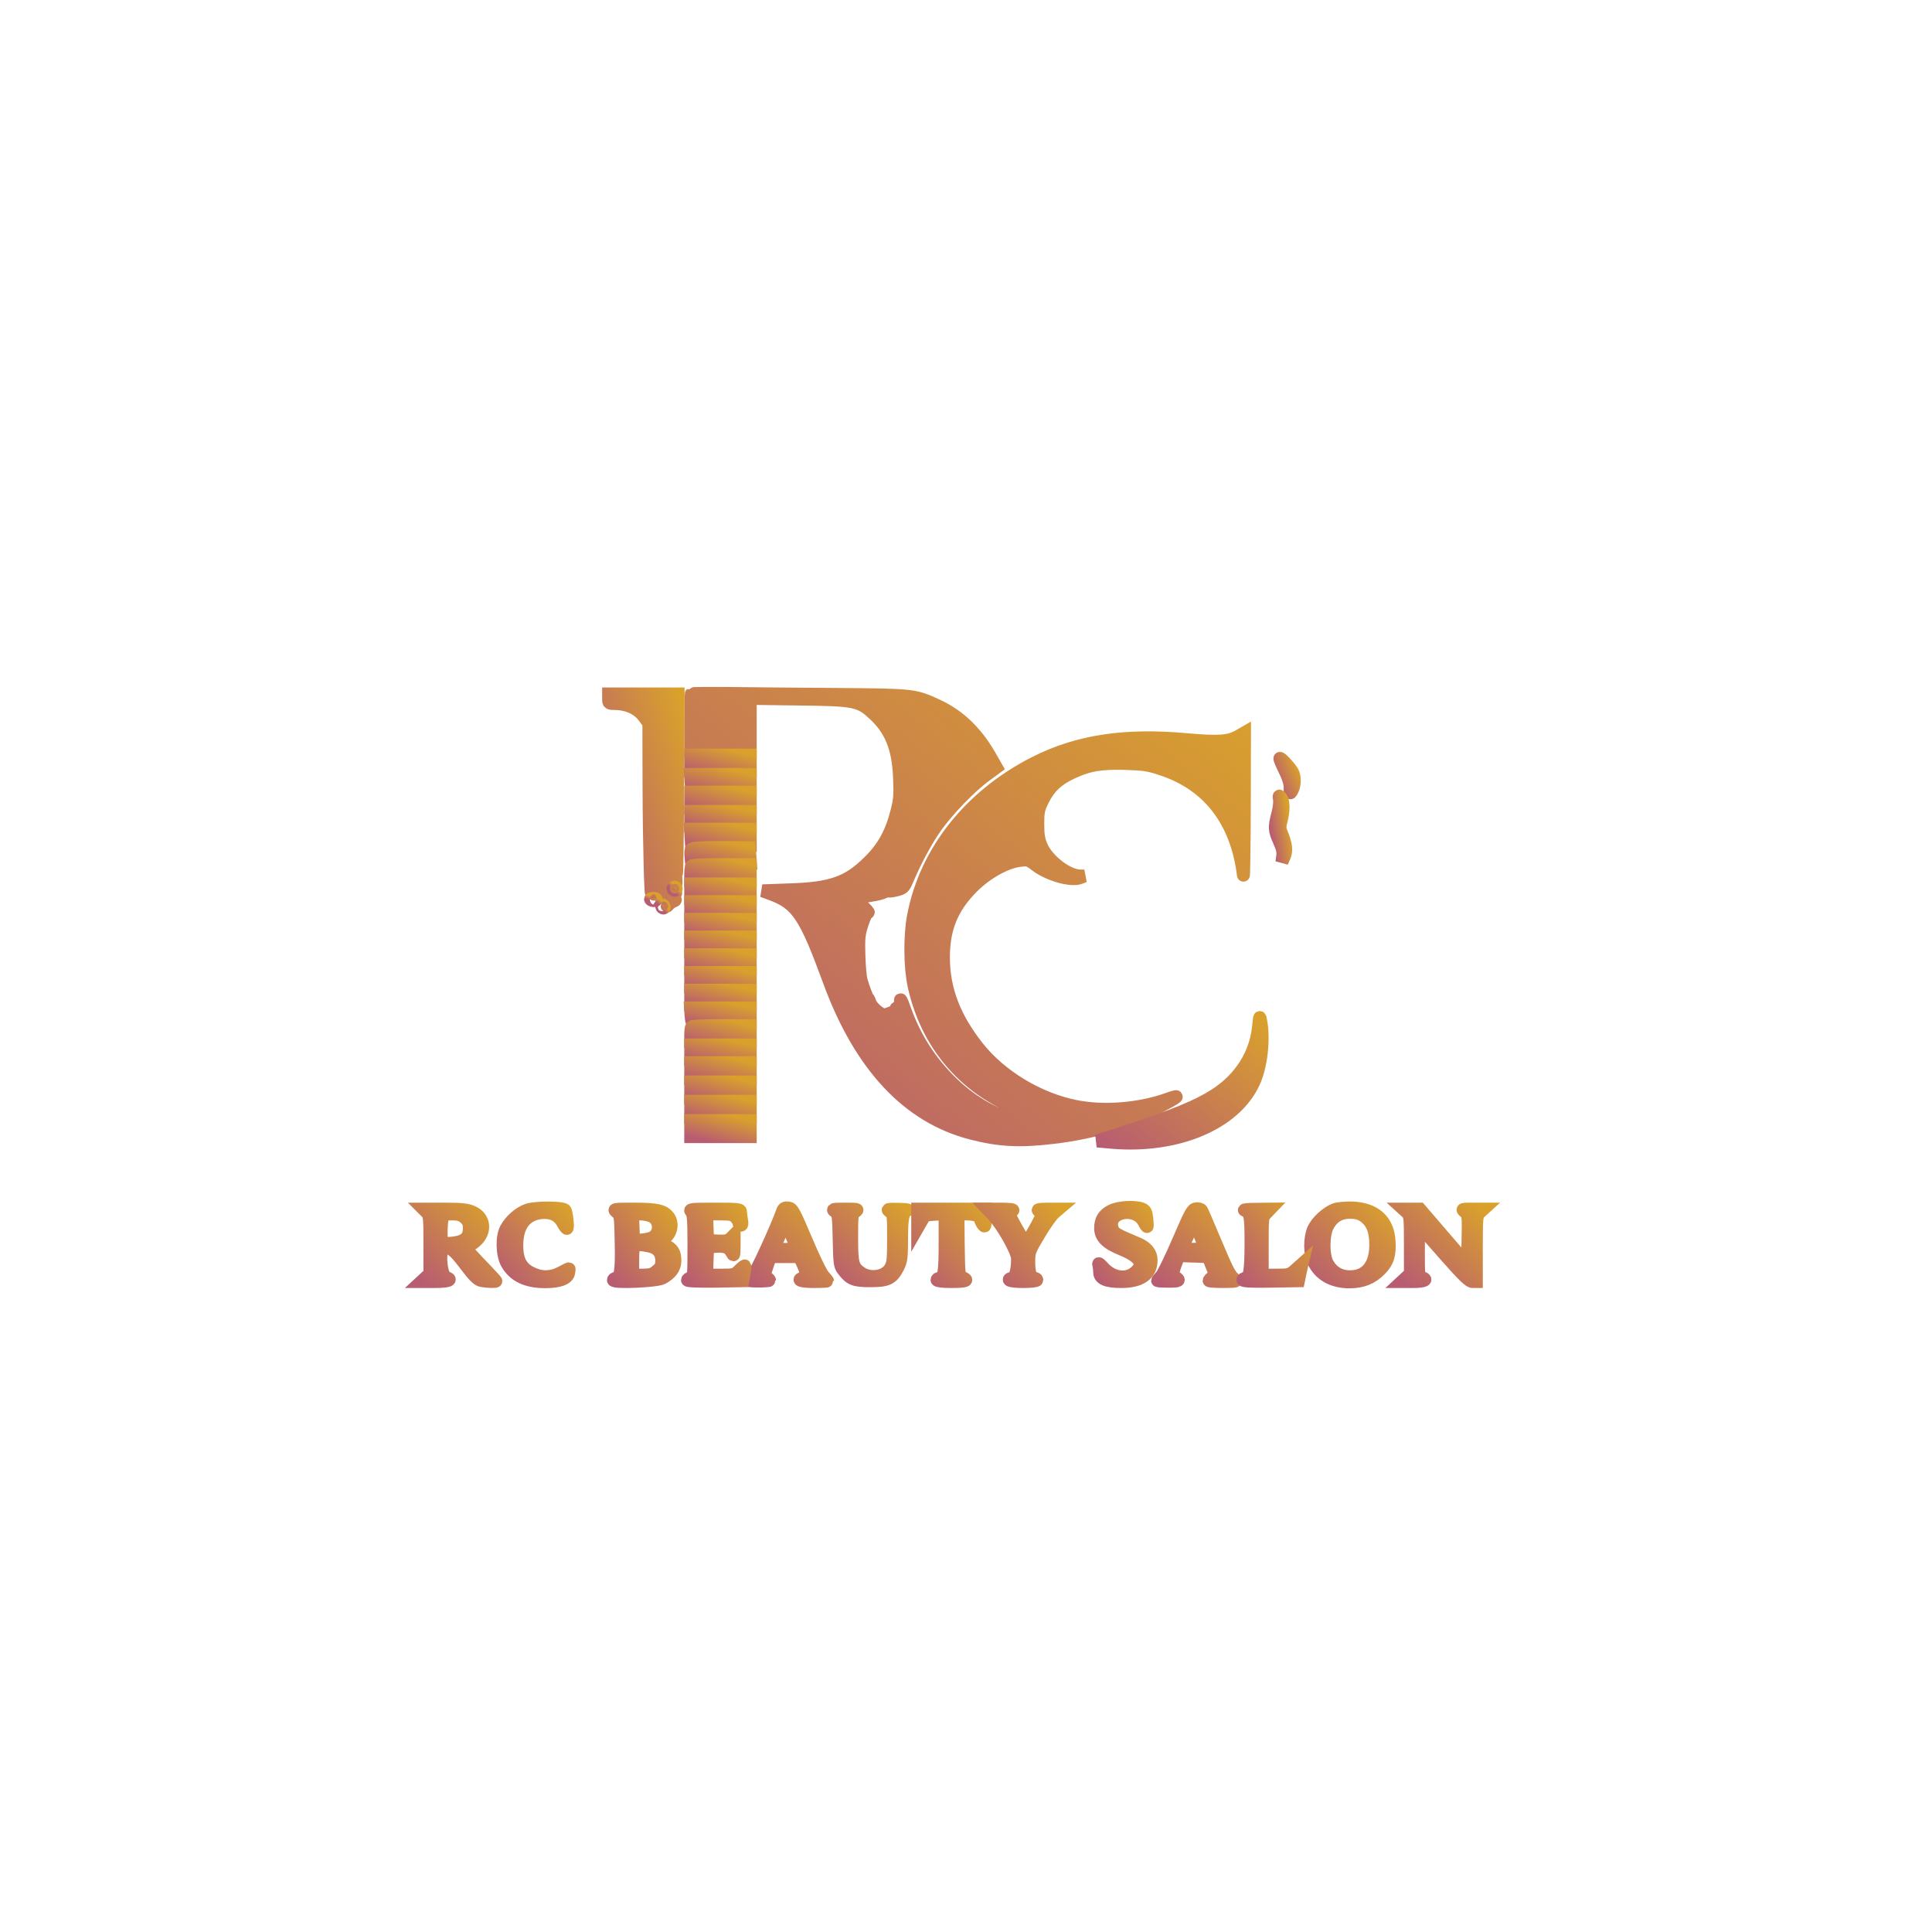
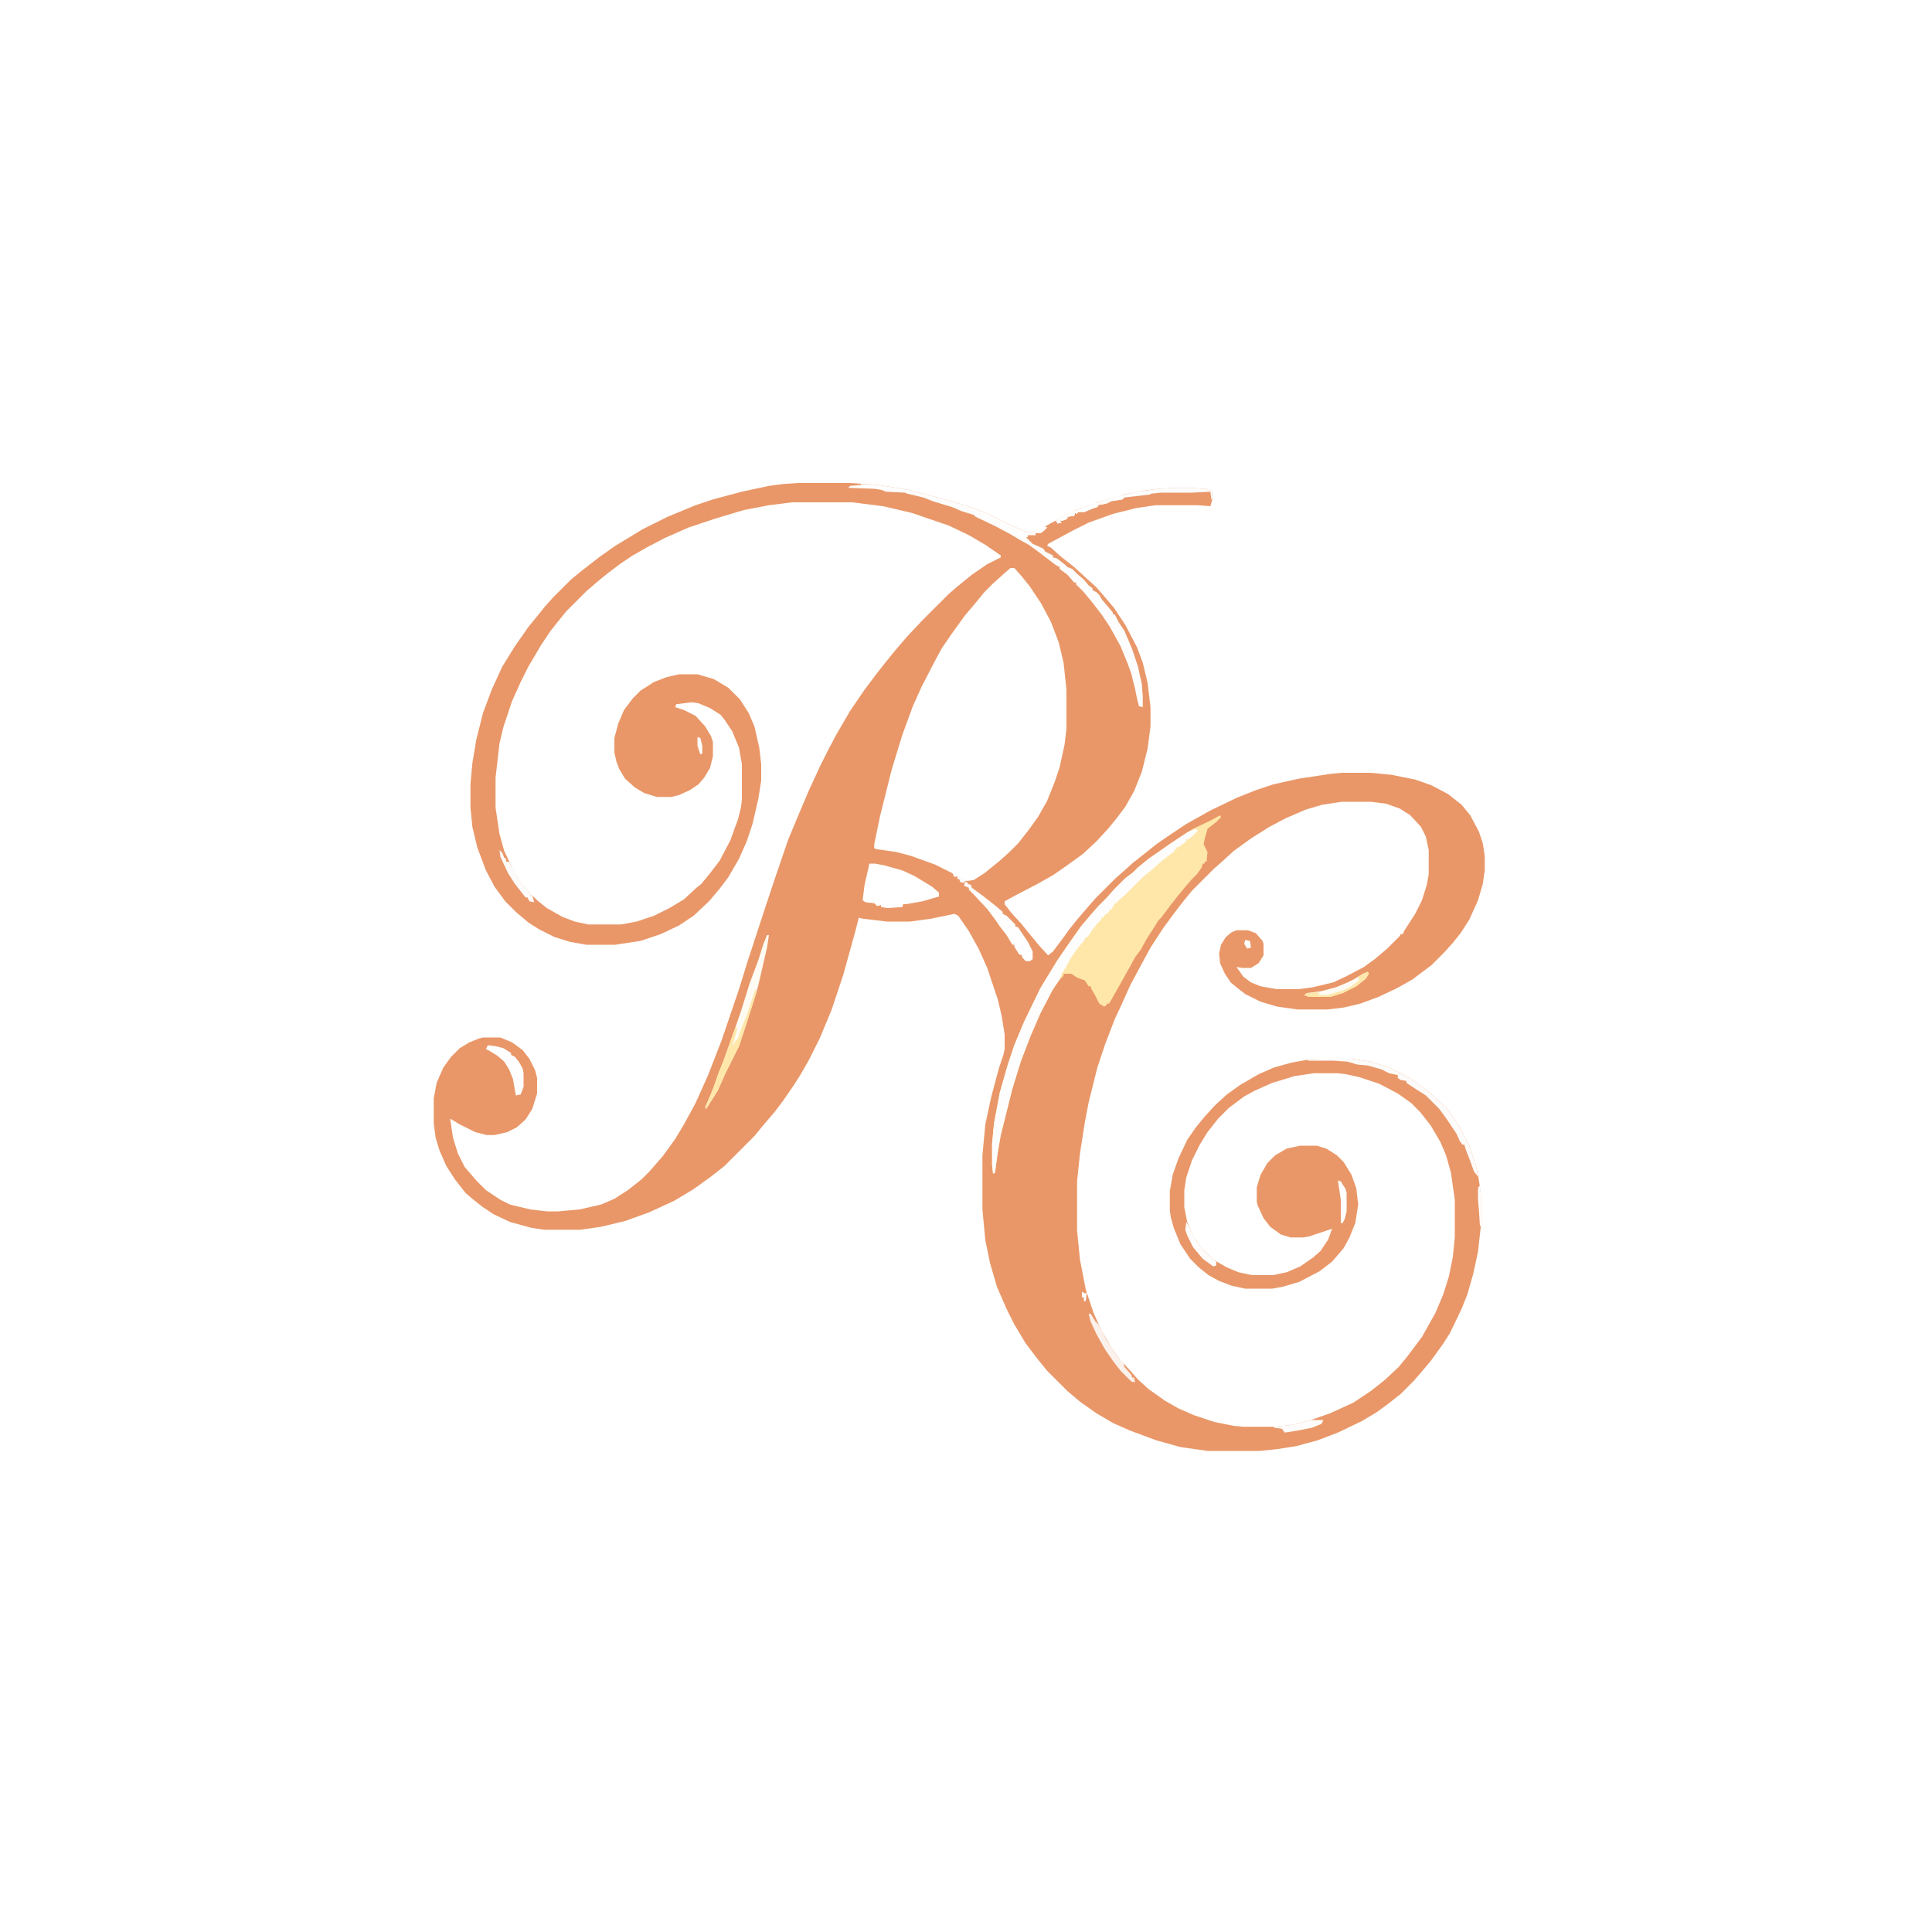
- <svg xmlns="http://www.w3.org/2000/svg" version="1.0" width="1200pt" height="1200pt" viewBox="0 0 1200 1200" preserveAspectRatio="xMidYMid meet">
-   <defs>
-     <linearGradient id="logoGradient" x1="0%" y1="0%" x2="100%" y2="100%">
-       <stop offset="0%" style="stop-color:#B85C72;stop-opacity:1" />
-       <stop offset="100%" style="stop-color:#D9A12C;stop-opacity:1" />
-     </linearGradient>
-   </defs>
-   <g transform="translate(0,1200) scale(0.1,-0.1)" fill="url(#logoGradient)" stroke="url(#logoGradient)" stroke-width="80">
-     <path d="M4294 7691 c-2 -2 -4 -85 -4 -183 l0 -178 185 0 185 0 0 166 0 166 298 -4 c353 -4 380 -9 472 -95 104 -96 150 -210 157 -393 5 -107 2 -139 -16 -209 -33 -132 -83 -224 -171 -311 -132 -132 -235 -169 -499 -177 l-165 -6 57 -21 c160 -60 209 -134 358 -541 193 -526 490 -843 884 -944 170 -44 298 -51 506 -26 240 28 476 96 660 191 117 61 137 78 57 49 -179 -65 -407 -83 -583 -46 -228 47 -458 186 -599 362 -148 186 -216 362 -216 564 0 180 54 310 180 436 88 88 209 155 296 165 47 6 54 4 97 -29 80 -61 221 -101 277 -78 l25 10 -27 0 c-78 2 -200 95 -239 183 -18 42 -23 70 -23 139 0 77 3 93 32 152 39 78 92 128 180 168 104 49 179 61 332 57 120 -4 146 -8 234 -38 286 -97 458 -322 499 -655 2 -16 5 176 6 427 l1 457 -33 -19 c-63 -37 -127 -42 -327 -24 -388 35 -678 -10 -944 -145 -402 -205 -676 -551 -752 -950 -24 -123 -22 -321 4 -437 88 -396 361 -687 752 -800 108 -31 246 -54 332 -54 115 0 83 -17 -46 -24 -345 -19 -616 81 -834 308 -121 126 -208 268 -267 438 -15 43 -24 60 -22 41 3 -25 -1 -34 -15 -39 -10 -3 -16 -9 -13 -14 4 -7 -16 -17 -68 -34 -20 -6 -83 45 -93 77 -4 12 -9 24 -13 27 -7 6 -29 63 -42 110 -6 19 -12 90 -14 156 -3 107 -1 131 20 195 15 47 29 73 37 71 7 -1 -12 20 -42 48 -52 47 -54 50 -28 50 61 0 178 23 171 33 -4 6 0 8 11 4 10 -4 38 -2 63 5 41 10 47 16 65 57 50 120 122 254 180 335 75 106 216 252 310 320 l67 49 -32 56 c-87 157 -194 262 -332 327 -146 67 -144 67 -635 71 -245 2 -546 4 -668 6 -123 1 -226 0 -228 -2z" />
-     <path d="M3780 7660 c0 -29 2 -30 43 -30 73 -1 137 -30 174 -78 l33 -44 1 -401 c1 -346 12 -749 17 -634 2 43 7 45 38 16 18 -17 21 -26 14 -39 -8 -15 -6 -17 8 -14 9 3 25 -1 36 -9 16 -11 17 -17 7 -38 -10 -20 -10 -21 1 -8 7 8 22 19 32 22 17 7 16 10 -14 25 -19 9 -36 23 -38 30 -3 11 0 12 16 3 11 -6 29 -11 39 -11 15 1 14 3 -5 13 -12 7 -19 17 -15 21 4 5 -4 6 -19 2 -15 -3 -30 -2 -33 4 -4 6 1 7 12 3 17 -6 17 -5 0 14 -22 25 -14 32 26 26 41 -6 48 -13 13 -13 -16 0 -25 -4 -21 -10 3 -5 18 -10 31 -10 23 0 25 4 23 33 -2 18 -1 37 3 42 3 6 6 259 7 563 l3 552 -216 0 -216 0 0 -30z" />
-     <path d="M4290 7260 l0 -50 185 0 185 0 0 50 0 50 -185 0 -185 0 0 -50z" />
-     <path d="M7978 7220 c23 -46 35 -83 35 -111 0 -40 0 -41 13 -18 16 30 18 83 3 112 -13 25 -69 87 -79 87 -4 0 9 -31 28 -70z" />
-     <path d="M4292 7143 c2 -31 7 -48 16 -47 6 1 89 2 182 3 l170 1 0 45 0 45 -186 0 -185 0 3 -47z" />
-     <path d="M4290 7030 l0 -50 185 0 185 0 0 50 0 50 -185 0 -185 0 0 -50z" />
-     <path d="M7947 7034 c3 -17 -2 -57 -11 -91 -22 -82 -20 -101 10 -168 19 -41 25 -67 21 -93 l-5 -37 15 35 c16 37 11 76 -18 147 -11 26 -11 42 -1 78 16 60 15 117 -1 140 -13 16 -14 15 -10 -11z" />
-     <path d="M4290 6915 l0 -45 185 0 185 0 0 45 0 45 -185 0 -185 0 0 -45z" />
-     <path d="M4292 6803 l3 -48 183 -3 182 -2 0 50 0 50 -186 0 -185 0 3 -47z" />
-     <path d="M4293 6724 c-2 -7 -3 -27 -1 -46 l3 -33 183 -3 183 -2 -3 47 -3 48 -179 1 c-131 0 -179 -3 -183 -12z" />
-     <path d="M4297 6623 c-4 -3 -7 -26 -7 -50 l0 -43 185 0 185 0 0 50 0 50 -178 0 c-98 0 -182 -3 -185 -7z" />
-     <path d="M4290 6465 l0 -45 185 0 185 0 0 45 0 45 -185 0 -185 0 0 -45z" />
-     <path d="M4180 6480 c0 -5 5 -10 10 -10 6 0 10 5 10 10 0 6 -4 10 -10 10 -5 0 -10 -4 -10 -10z" />
-     <path d="M4040 6416 c0 -9 30 -14 35 -6 4 6 -3 10 -14 10 -12 0 -21 -2 -21 -4z" />
-     <path d="M4290 6355 l0 -45 185 0 185 0 0 45 0 45 -185 0 -185 0 0 -45z" />
-     <path d="M4110 6370 c0 -5 5 -10 11 -10 5 0 7 5 4 10 -3 6 -8 10 -11 10 -2 0 -4 -4 -4 -10z" />
-     <path d="M4290 6245 l0 -45 185 0 185 0 0 45 0 45 -185 0 -185 0 0 -45z" />
-     <path d="M4290 6135 l0 -45 185 0 185 0 0 45 0 45 -185 0 -185 0 0 -45z" />
-     <path d="M4290 6025 l0 -45 185 0 185 0 0 45 0 45 -185 0 -185 0 0 -45z" />
-     <path d="M4290 5915 l0 -45 185 0 185 0 0 45 0 45 -185 0 -185 0 0 -45z" />
-     <path d="M4290 5805 l0 -45 185 0 185 0 0 45 0 45 -185 0 -185 0 0 -45z" />
-     <path d="M4292 5693 c2 -27 6 -47 11 -45 4 1 86 2 182 2 l175 0 0 45 0 45 -186 0 -185 0 3 -47z" />
-     <path d="M7817 5623 c-17 -171 -112 -322 -268 -423 -111 -71 -247 -127 -559 -230 l-175 -57 90 -8 c407 -35 764 116 882 372 46 99 65 265 44 378 -7 38 -7 37 -14 -32z" />
-     <path d="M4297 5623 c-4 -3 -7 -26 -7 -50 l0 -43 185 0 185 0 0 50 0 50 -178 0 c-98 0 -182 -3 -185 -7z" />
-     <path d="M4290 5465 l0 -45 185 0 185 0 0 45 0 45 -185 0 -185 0 0 -45z" />
-     <path d="M4290 5350 l0 -50 185 0 185 0 0 50 0 50 -185 0 -185 0 0 -50z" />
-     <path d="M4290 5230 l0 -50 185 0 185 0 0 50 0 50 -185 0 -185 0 0 -50z" />
-     <path d="M4290 5110 l0 -50 185 0 185 0 0 50 0 50 -185 0 -185 0 0 -50z" />
-     <path d="M4290 4990 l0 -50 185 0 185 0 0 50 0 50 -185 0 -185 0 0 -50z" />
-     <path d="M3278 4485 c-51 -17 -107 -65 -135 -118 -27 -50 -24 -161 6 -214 44 -77 121 -114 237 -114 89 0 139 19 146 55 3 14 4 26 2 26 -2 0 -24 -11 -50 -25 -60 -32 -124 -33 -184 -2 -64 31 -90 82 -90 171 0 123 53 194 153 204 62 6 107 -16 133 -64 10 -19 21 -34 25 -34 9 0 -2 103 -12 114 -16 17 -180 17 -231 1z" />
-     <path d="M4863 4483 c-42 -116 -169 -393 -189 -410 -13 -12 -24 -24 -24 -26 0 -2 29 -4 65 -4 36 0 65 3 65 5 0 3 -8 11 -17 18 -17 12 -17 15 2 71 l20 58 90 0 90 0 17 -36 c31 -66 33 -90 9 -96 -47 -12 -16 -23 64 -23 47 0 85 2 85 4 0 2 -12 16 -26 32 -15 16 -63 116 -108 223 -76 179 -85 195 -109 198 -19 3 -29 -2 -34 -14z m51 -150 c16 -38 30 -74 33 -80 4 -10 -13 -13 -66 -13 -39 0 -71 3 -71 6 0 14 63 154 69 154 4 0 20 -30 35 -67z" />
-     <path d="M6904 4480 c-49 -24 -69 -58 -68 -112 2 -54 39 -90 133 -128 115 -48 141 -93 80 -144 -55 -46 -140 -33 -198 32 -18 20 -30 29 -27 19 3 -10 6 -32 6 -48 0 -41 40 -59 135 -59 121 0 185 46 185 133 0 44 -28 79 -82 102 -138 58 -148 64 -158 91 -41 106 142 146 196 43 8 -17 17 -29 19 -27 2 1 1 25 -2 51 -5 40 -10 50 -30 58 -44 17 -145 11 -189 -11z" />
-     <path d="M7429 4492 c-23 -3 -33 -22 -109 -198 -46 -107 -94 -206 -107 -220 -12 -14 -23 -26 -23 -28 0 -2 29 -4 65 -4 68 -1 78 5 46 25 -21 13 -18 36 10 106 l12 28 90 -3 91 -3 22 -55 c23 -54 23 -55 3 -72 -10 -9 -19 -19 -19 -22 0 -3 39 -6 88 -6 85 1 86 1 66 18 -28 24 -42 52 -125 249 -38 91 -72 170 -76 176 -5 7 -20 11 -34 9z m27 -170 l31 -77 -39 -3 c-21 -2 -54 -2 -73 0 l-34 3 37 82 c20 45 39 80 42 77 3 -3 19 -40 36 -82z" />
-     <path d="M8291 4487 c-50 -19 -111 -75 -132 -121 -24 -54 -25 -148 0 -201 37 -81 117 -127 222 -127 81 0 140 24 192 77 47 48 60 91 55 175 -7 128 -87 201 -227 207 -45 1 -90 -3 -110 -10z m179 -39 c52 -36 75 -90 75 -178 0 -129 -57 -200 -160 -200 -62 0 -108 27 -139 80 -30 50 -29 179 0 235 30 57 75 85 139 85 37 0 61 -6 85 -22z" />
-     <path d="M2650 4470 c19 -19 20 -33 20 -200 l0 -181 -26 -24 -27 -25 87 0 c80 0 110 11 67 25 -32 10 -47 170 -16 181 36 14 66 -8 135 -100 56 -74 77 -95 102 -100 33 -6 88 -8 88 -3 0 2 -26 30 -57 63 -81 83 -133 141 -133 148 0 3 7 6 15 6 8 0 30 14 49 31 66 58 57 146 -18 180 -33 15 -66 19 -173 19 l-133 0 20 -20z m237 -34 c22 -19 28 -32 28 -65 0 -58 -28 -83 -102 -92 -32 -3 -61 -4 -65 -2 -10 5 -10 108 -2 152 6 30 8 31 60 31 41 0 59 -5 81 -24z" />
-     <path d="M3831 4471 c23 -18 24 -25 27 -187 4 -173 -4 -224 -33 -224 -8 0 -15 -5 -15 -11 0 -18 268 -7 305 13 51 28 76 62 77 105 1 54 -14 77 -64 101 l-43 20 28 13 c52 24 72 93 41 138 -29 41 -72 51 -215 51 -130 0 -131 0 -108 -19z m219 -26 c49 -25 53 -100 7 -129 -12 -8 -44 -16 -72 -18 l-50 -3 -3 83 -3 82 46 0 c25 0 59 -7 75 -15z m-15 -185 c50 -11 75 -41 75 -90 0 -30 -6 -44 -31 -64 -25 -22 -41 -26 -90 -26 l-59 0 0 88 c0 49 3 92 7 95 9 10 50 8 98 -3z" />
-     <path d="M4294 4474 c13 -13 16 -47 16 -211 0 -186 -1 -195 -20 -200 -11 -3 -20 -9 -20 -14 0 -6 74 -8 172 -7 l172 3 8 44 c4 25 6 46 4 48 -2 2 -17 -10 -34 -27 -29 -29 -34 -30 -117 -30 l-86 0 3 88 3 87 44 3 c63 5 88 -4 105 -36 15 -26 15 -25 16 41 l0 67 -20 -20 c-17 -17 -31 -20 -83 -18 l-62 3 -3 83 -3 82 80 0 c70 0 83 -3 101 -22 11 -12 20 -28 20 -35 0 -7 5 -13 11 -13 8 0 9 11 5 31 -3 17 -6 40 -6 50 0 18 -10 19 -161 19 -146 0 -159 -1 -145 -16z" />
-     <path d="M5187 4475 c20 -14 22 -25 25 -174 3 -143 5 -163 24 -187 44 -59 68 -69 169 -69 109 0 136 13 173 85 19 39 22 59 22 171 0 136 8 174 37 182 10 3 -16 5 -57 6 -70 1 -73 0 -52 -15 21 -14 22 -21 22 -167 0 -133 -3 -156 -20 -184 -32 -54 -123 -69 -181 -30 -53 36 -59 56 -59 219 0 141 1 148 22 162 21 15 17 16 -62 16 -78 0 -83 -1 -63 -15z" />
-     <path d="M5700 4433 l0 -58 23 40 c22 39 24 40 85 43 l62 3 0 -181 c0 -181 -6 -220 -35 -220 -8 0 -15 -4 -15 -10 0 -6 37 -10 90 -10 91 0 109 7 68 25 -23 10 -23 14 -26 203 l-2 192 50 0 c55 0 90 -13 90 -33 0 -7 7 -22 15 -33 13 -17 14 -14 15 39 l0 57 -210 0 -210 0 0 -57z" />
-     <path d="M6169 4452 c60 -64 151 -226 151 -269 0 -71 -12 -115 -32 -121 -44 -11 -11 -22 67 -22 50 0 85 4 85 10 0 6 -7 10 -15 10 -23 0 -35 34 -35 103 0 61 3 69 65 173 36 60 78 119 93 131 l27 23 -70 0 c-52 -1 -66 -3 -52 -11 9 -5 17 -17 17 -26 0 -18 -88 -173 -98 -173 -9 0 -102 163 -102 178 0 6 8 16 18 21 12 8 -6 10 -69 11 l-86 0 36 -38z" />
-     <path d="M7730 4483 c36 -13 40 -34 40 -204 0 -171 -8 -219 -35 -219 -8 0 -15 -5 -15 -10 0 -7 60 -10 172 -8 l173 3 11 53 12 52 -39 -35 c-38 -34 -41 -35 -124 -35 l-85 0 0 180 c0 179 0 181 25 205 l24 25 -87 -1 c-48 0 -80 -3 -72 -6z" />
-     <path d="M8738 4470 c21 -20 22 -28 22 -201 l0 -180 -26 -24 -27 -25 72 0 c68 0 93 12 51 25 -19 6 -20 15 -20 168 1 154 1 161 18 142 9 -12 79 -92 155 -178 107 -121 144 -157 163 -157 l24 0 0 205 c0 197 1 205 22 225 l22 20 -68 0 c-66 0 -68 0 -47 -17 21 -17 22 -25 19 -172 l-3 -155 -148 172 -148 172 -51 0 -52 0 22 -20z" />
-   </g>
+ <svg xmlns="http://www.w3.org/2000/svg" version="1.1" viewBox="0 0 2000 2000" width="500" height="500">
+   <path transform="translate(826,500)" d="m0 0h54l29 2 31 5 31 8 28 8 22 8 22 11 20 9h8l18-10 25-13 25-9 25-7 20-4 15-2 18-1h14l16 1 7 2 1 1v8l-2 7-13-1h-44l-20 3-24 6-25 9-16 8-26 14-1 2 4 2 10 9 14 11 12 11 11 10 7 8 11 13 12 18 12 23 6 16 5 21 3 25v20l-3 23-6 24-8 20-9 16-9 12-9 11-12 13-14 13-18 13-13 9-16 9-23 12-11 6v3l7 9 10 11 18 22 10 11 5-4 9-12 8-11 8-10 12-14 7-8 21-21 8-7 10-9 14-11 10-8 13-9 18-12 25-14 27-13 20-8 18-6 27-6 33-5 11-1h30l21 2 25 5 17 6 17 9 14 11 9 11 9 17 4 12 2 13v15l-2 14-5 17-9 20-9 14-8 10-9 10-13 13-20 15-16 9-19 9-19 7-17 4-17 2h-31l-21-3-17-5-16-8-9-7-6-5-6-9-5-11-1-10 2-9 5-8 6-5 5-2h12l8 3 7 8 1 3v12l-5 8-8 5h-9l-6-1 7 10 8 6 10 4 17 3h22l15-2 21-5 13-6 19-10 11-8 13-11 13-13 1-2h2l2-4 11-17 7-14 5-16 2-11v-25l-3-14-5-10-11-12-11-7-14-5-16-2h-30l-20 3-17 5-21 9-17 9-19 12-18 13-12 11-8 7-23 23-9 11-10 13-11 15-13 20-13 24-8 15-9 20-7 15-10 26-8 24-9 36-4 21-5 32-3 29v51l3 30 6 31 8 24 8 18 10 17 10 14 11 12 7 8 11 10 17 12 14 8 16 7 21 7 20 4 10 1h32l19-2 19-5 20-7 24-11 18-12 14-11 15-14 9-11 15-20 14-25 8-19 6-19 4-20 2-20v-39l-4-28-5-18-6-14-10-17-11-14-9-9-14-10-19-10-21-7-14-3-9-1h-24l-20 3-23 7-18 8-11 6-16 12-11 11-11 14-8 13-8 16-6 18-2 13v18l3 15 7 16 8 11 12 12 14 8 12 5 14 3h22l14-3 14-6 13-9 8-7 8-12 4-11-24 8-6 1h-13l-10-3-11-8-7-9-6-13-1-4v-15l4-13 7-12 8-8 12-7 14-3h17l10 3 11 7 7 7 8 13 5 14 2 17-3 19-6 15-6 11-12 14-13 10-21 11-17 5-11 2h-28l-14-3-13-5-11-6-10-8-9-9-10-15-7-17-3-11-1-7v-20l3-17 6-17 9-19 9-13 9-11 11-12 12-11 14-10 19-11 16-7 18-5 17-3 10-1h35l20 3 19 6 16 8 13 8 14 11 10 9 8 8 11 16 11 21 7 21 3 15 2 15v32l-3 27-5 23-6 21-6 15-12 25-7 11-13 18-11 13-7 8-13 13-14 11-11 8-15 9-25 12-21 8-22 6-19 3-19 2h-54l-28-4-25-7-27-10-18-8-17-10-17-12-13-11-21-21-9-11-13-17-12-20-8-16-10-23-7-24-5-24-3-32v-56l3-32 6-28 8-30 5-15 1-5v-15l-3-19-4-17-11-33-9-20-10-18-11-16-4-2-24 5-22 3h-24l-25-3-4-1-3 12-13 47-12 36-12 29-12 24-8 14-7 11-11 16-9 12-12 14-9 11-31 31-14 11-18 13-20 12-26 12-25 9-25 6-21 3h-38l-13-2-22-6-17-8-12-8-10-8-7-6-11-14-9-14-7-16-4-13-2-15v-26l3-16 7-16 8-11 9-9 10-6 10-4 4-1h18l12 5 11 8 7 9 6 12 2 8v16l-5 16-7 11-9 8-10 5-13 3h-8l-12-3-16-8-10-6 3 20 5 16 7 14 12 14 10 10 15 10 10 5 21 5 17 2h12l22-2 22-5 14-6 14-9 14-11 8-8 14-16 13-18 9-15 12-22 13-29 14-36 18-53 9-29 17-52 12-36 13-38 10-24 11-26 12-26 8-16 9-17 14-24 15-22 12-16 11-14 9-11 12-14 15-16 28-28 8-7 16-13 16-11 14-7v-2l-16-11-17-10-21-10-38-13-30-7-32-4h-62l-24 3-26 5-30 9-27 9-25 11-19 10-14 8-12 8-12 9-10 8-14 12-21 21-16 20-10 15-13 22-8 16-9 20-9 27-4 17-4 35v31l4 27 5 18 11 23 8 12 8 9v2h2l5 5 10 8 16 9 13 5 14 3h34l16-3 18-6 16-8 15-9 13-12 5-4 9-11 10-13 11-21 8-22 3-12 1-8v-37l-3-17-7-17-8-12-4-5-11-7-12-5-7-1-16 2-1 3 9 3 12 6 10 11 6 10 2 6v15l-3 12-6 10-6 7-9 6-11 5-8 2h-15l-13-4-10-6-10-9-6-10-3-8-2-9v-15l4-15 6-14 9-12 8-8 14-9 13-5 13-3h19l17 5 15 9 12 12 9 14 6 14 5 22 2 17v17l-3 19-6 26-6 18-8 18-11 19-9 12-11 13-16 15-15 10-19 9-21 7-26 4h-30l-17-3-16-5-16-8-11-7-13-11-11-11-11-15-9-17-9-24-5-21-2-20v-24l2-22 4-24 7-28 9-24 11-24 13-21 14-20 9-11 8-10 9-10 18-18 11-9 18-14 17-12 28-17 26-13 29-12 18-6 30-8 28-6 15-2zm220 88-8 7-10 9-9 9-9 11-11 13-13 18-11 16-6 11-15 29-9 20-11 30-11 36-12 48-6 29v4l2 1 21 3 15 4 25 9 16 8 17 9 7-1 11-7 16-13 10-9 9-9 11-14 10-14 9-16 8-20 5-15 5-23 2-17v-40l-3-28-5-21-8-21-10-19-12-18-8-10-8-9zm-146 306-5 22-2 16 3 2 17 2h25l17-3 17-5v-4l-7-6-18-11-13-6-18-5-10-2z" fill="#E99768" />
+   <path transform="translate(1263,844)" d="m0 0 1 2-5 5-9 7-3 11-1 5 4 8-1 10h-2v2h-2l-1 4-5 7-5 5-7 8-9 11-7 9-9 12-3 3-3 5-9 14-6 11-6 8-6 11-18 32-3 5h-2l-1 2-2 1-5-3-4-8-4-7-1-3h-2l-4-6-8-3-6-4h-8v2l-5 5-7 11-12 23-10 23-10 26-9 29-12 48-3 17-3 22-2 1-1-9v-22l2-21 6-32 8-28 7-21 10-24 17-35 17-28 13-19 12-17 11-13 7-8 9-9 7-8 12-12 8-6 5-5 11-9 13-9 10-7 23-15 17-8z" fill="#FFE7AA" />
+   <path transform="translate(1238,858)" d="m0 0 2 2-5 5-5 4h-2v2l-8 6h-2v2h-2v2l-13 10-9 8-11 9-19 19-7 6-1 2h-2l-2 4-2 3h-2v2l-5 4-1 2h-2v2l-5 5-6 8-3 5h-2l-2 4-6 7-7 10-6 11-4 6-2 6-7 10-13 25-10 23-10 26-9 29-12 48-3 17-3 22-2 1-1-9v-22l2-21 6-32 8-28 7-21 10-24 17-35 17-28 13-19 12-17 11-13 7-8 9-9 7-8 12-12 8-6 5-5 11-9 13-9 10-7 18-12z" fill="#FEFDFD" />
+   <path transform="translate(892,501)" d="m0 0 17 1 31 5 31 8 28 8 22 8 22 11 20 9h8l10-6 3 1-4 4-3 2h-5v2h-8v2h-2l7 7 7 3 4 2 2 3 8 4v2l4 1 9 7 2 2 5 2 5 5 7 6 5 6 4 3v2l4 2 3 3 3 5 11 13v2h2l4 8 6 9 8 19 6 18 4 18 1 13v11l-4-1-2-8-2-10-4-16-4-11-7-17-11-20-8-12-10-13-9-11-8-8v-2h-2l-7-8-8-6v-2l-4-2-17-13-11-8-9-5-10-6-17-9-19-9-2-2-13-4-9-4-20-6-10-4-17-4-2-1-20-1-5-2-7-1-27-1 2-2 11-1z" fill="#FDFDFD" />
+   <path transform="translate(794,968)" d="m0 0h2l-2 13-9 39-6 20-9 28-5 15-14 28-8 18-7 11-5 8-1-2 4-9 3-7 3-8 3-9 6-15 10-28 8-23 9-29 9-24 5-16z" fill="#FEFBF3" />
+   <path transform="translate(999,913)" d="m0 0h2l1 2 3 1 1 3 11 8 14 11 7 6v2l4 2 9 9v2l3 1 10 15 5 10v8l-3 2h-4l-4-4v-2l-3-1-5-8v-2h-2l-6-10-7-9-4-6-9-12-14-15-5-5v-2l-5-2z" fill="#FEFEFE" />
+   <path transform="translate(1364,1096)" d="m0 0h35l20 3 19 6 16 8 13 8 14 11 10 9 8 8 11 16 11 21 7 21 2 11-4-5-4-11-5-13-1-4h-2l-3-4-3-7-10-15-8-11-14-14-11-7-9-6v-2l-6-1-3-2v-3l-9-2-8-4-14-4-11-1-10-3-15-1h-26v-1z" fill="#FDFBFA" />
+   <path transform="translate(505,1082)" d="m0 0 8 1 8 2 8 5v2l4 2 4 5 4 7 1 5v14l-3 8-5 1-3-17-4-10-5-8-7-6-8-5-4-2z" fill="#FEFEFE" />
+   <path transform="translate(1217,505)" d="m0 0h14l16 1 7 2 1 1v8h-1l-1-8-19 1h-32l-10 1-2 1-26 3-2 2-13 2-3 2-9 2-1 2-10 3-3 2h-7l-1 2-2-1-1 3-7 1v2l-5 2h-3l2 2-4 1-2-3 19-10 21-8 23-7 22-5 21-3z" fill="#FDFDFD" />
+   <path transform="translate(782,1024)" d="m0 0 1 4-13 40-5 15-14 28-8 18-7 11-5 8-1-2 4-9 3-7 3-8 3-9 6-15 10-28 3-8 1 4-4 14v3l2-5 3-3 4-12 5-12z" fill="#FFE7AA" />
+   <path transform="translate(1127,1360)" d="m0 0h2l5 8 3 3 9 17 11 16 6 7 1 4 7 8 1 3h2l1 5-4-1-11-11-7-9-9-13-9-16-6-13z" fill="#FBF1EC" />
+   <path transform="translate(1416,1006)" d="m0 0 1 2-3 5-10 8-14 7-13 4h-22l-5-2 3-2 15-2 15-4 12-5 6-3 10-6z" fill="#FEFBF4" />
+   <path transform="translate(517,880)" d="m0 0 3 3 2 5 2 1v3h3l8 15 7 10 7 8v2h2l2 7-5-1-2-4h-2l-11-14-7-11-8-17z" fill="#FDFBFA" />
+   <path transform="translate(1228,1265)" d="m0 0 2 3 8 16 7 9 11 11 3 2v4l-3 1-11-8-10-12-6-12-2-6z" fill="#FDFCFB" />
+   <path transform="translate(1357,1470)" d="m0 0h13l-2 4-10 4-15 3-13 2-3-4-8-1v-1l19-2z" fill="#FDFCFB" />
+   <path transform="translate(1385,1222)" d="m0 0 3 1 5 8 1 4v19l-2 8-2 4h-2v-24z" fill="#FEFEFE" />
+   <path transform="translate(1416,1006)" d="m0 0 1 2-3 5-10 8-14 7-13 4h-22l-5-2 3-2 14-1-2 1v2h9l17-5 8-4 8-6-1-4z" fill="#FFE7AA" />
+   <path transform="translate(1136,520)" d="m0 0m-3 1h3l1 3-14 6h-7l-1 2-2-1-1 3-7 1v2l-5 2h-3l2 2-4 1-2-3 19-10z" fill="#FEFEFE" />
+   <path transform="translate(905,935)" d="m0 0 30 1-1 3-15 1-7-1v-2l-4 1z" fill="#FEFEFE" />
+   <path transform="translate(1164,512)" d="m0 0m-4 1h4l-2 4-13 2-3 2-5 1h-5l3-3z" fill="#FEFEFE" />
+   <path transform="translate(1531,1228)" d="m0 0h1l1 9v32h-1l-1-16-1-11v-11z" fill="#FEFEFE" />
+   <path transform="translate(722,763)" d="m0 0 3 1 2 8v8l-2 1-3-9z" fill="#FEFEFE" />
+   <path transform="translate(1289,973)" d="m0 0 5 1 1 7-4 1-3-5z" fill="#FEFEFE" />
+   <path transform="translate(1081,545)" d="m0 0 3 1-4 4-3 2h-5v2l-5-1 4-2z" fill="#FEFEFE" />
+   <path transform="translate(986,904)" d="m0 0 6 2 9 5-4 3-3-1-1-3h-2v-3l-3 1z" fill="#FDFBFA" />
+   <path transform="translate(1145,517)" d="m0 0h3l1 3-7 2h-6l3-3z" fill="#FDFBF9" />
+   <path transform="translate(1120,1337)" d="m0 0 3 2 2-1-1 9h-2v-4h-2z" fill="#FEFEFE" />
</svg>
